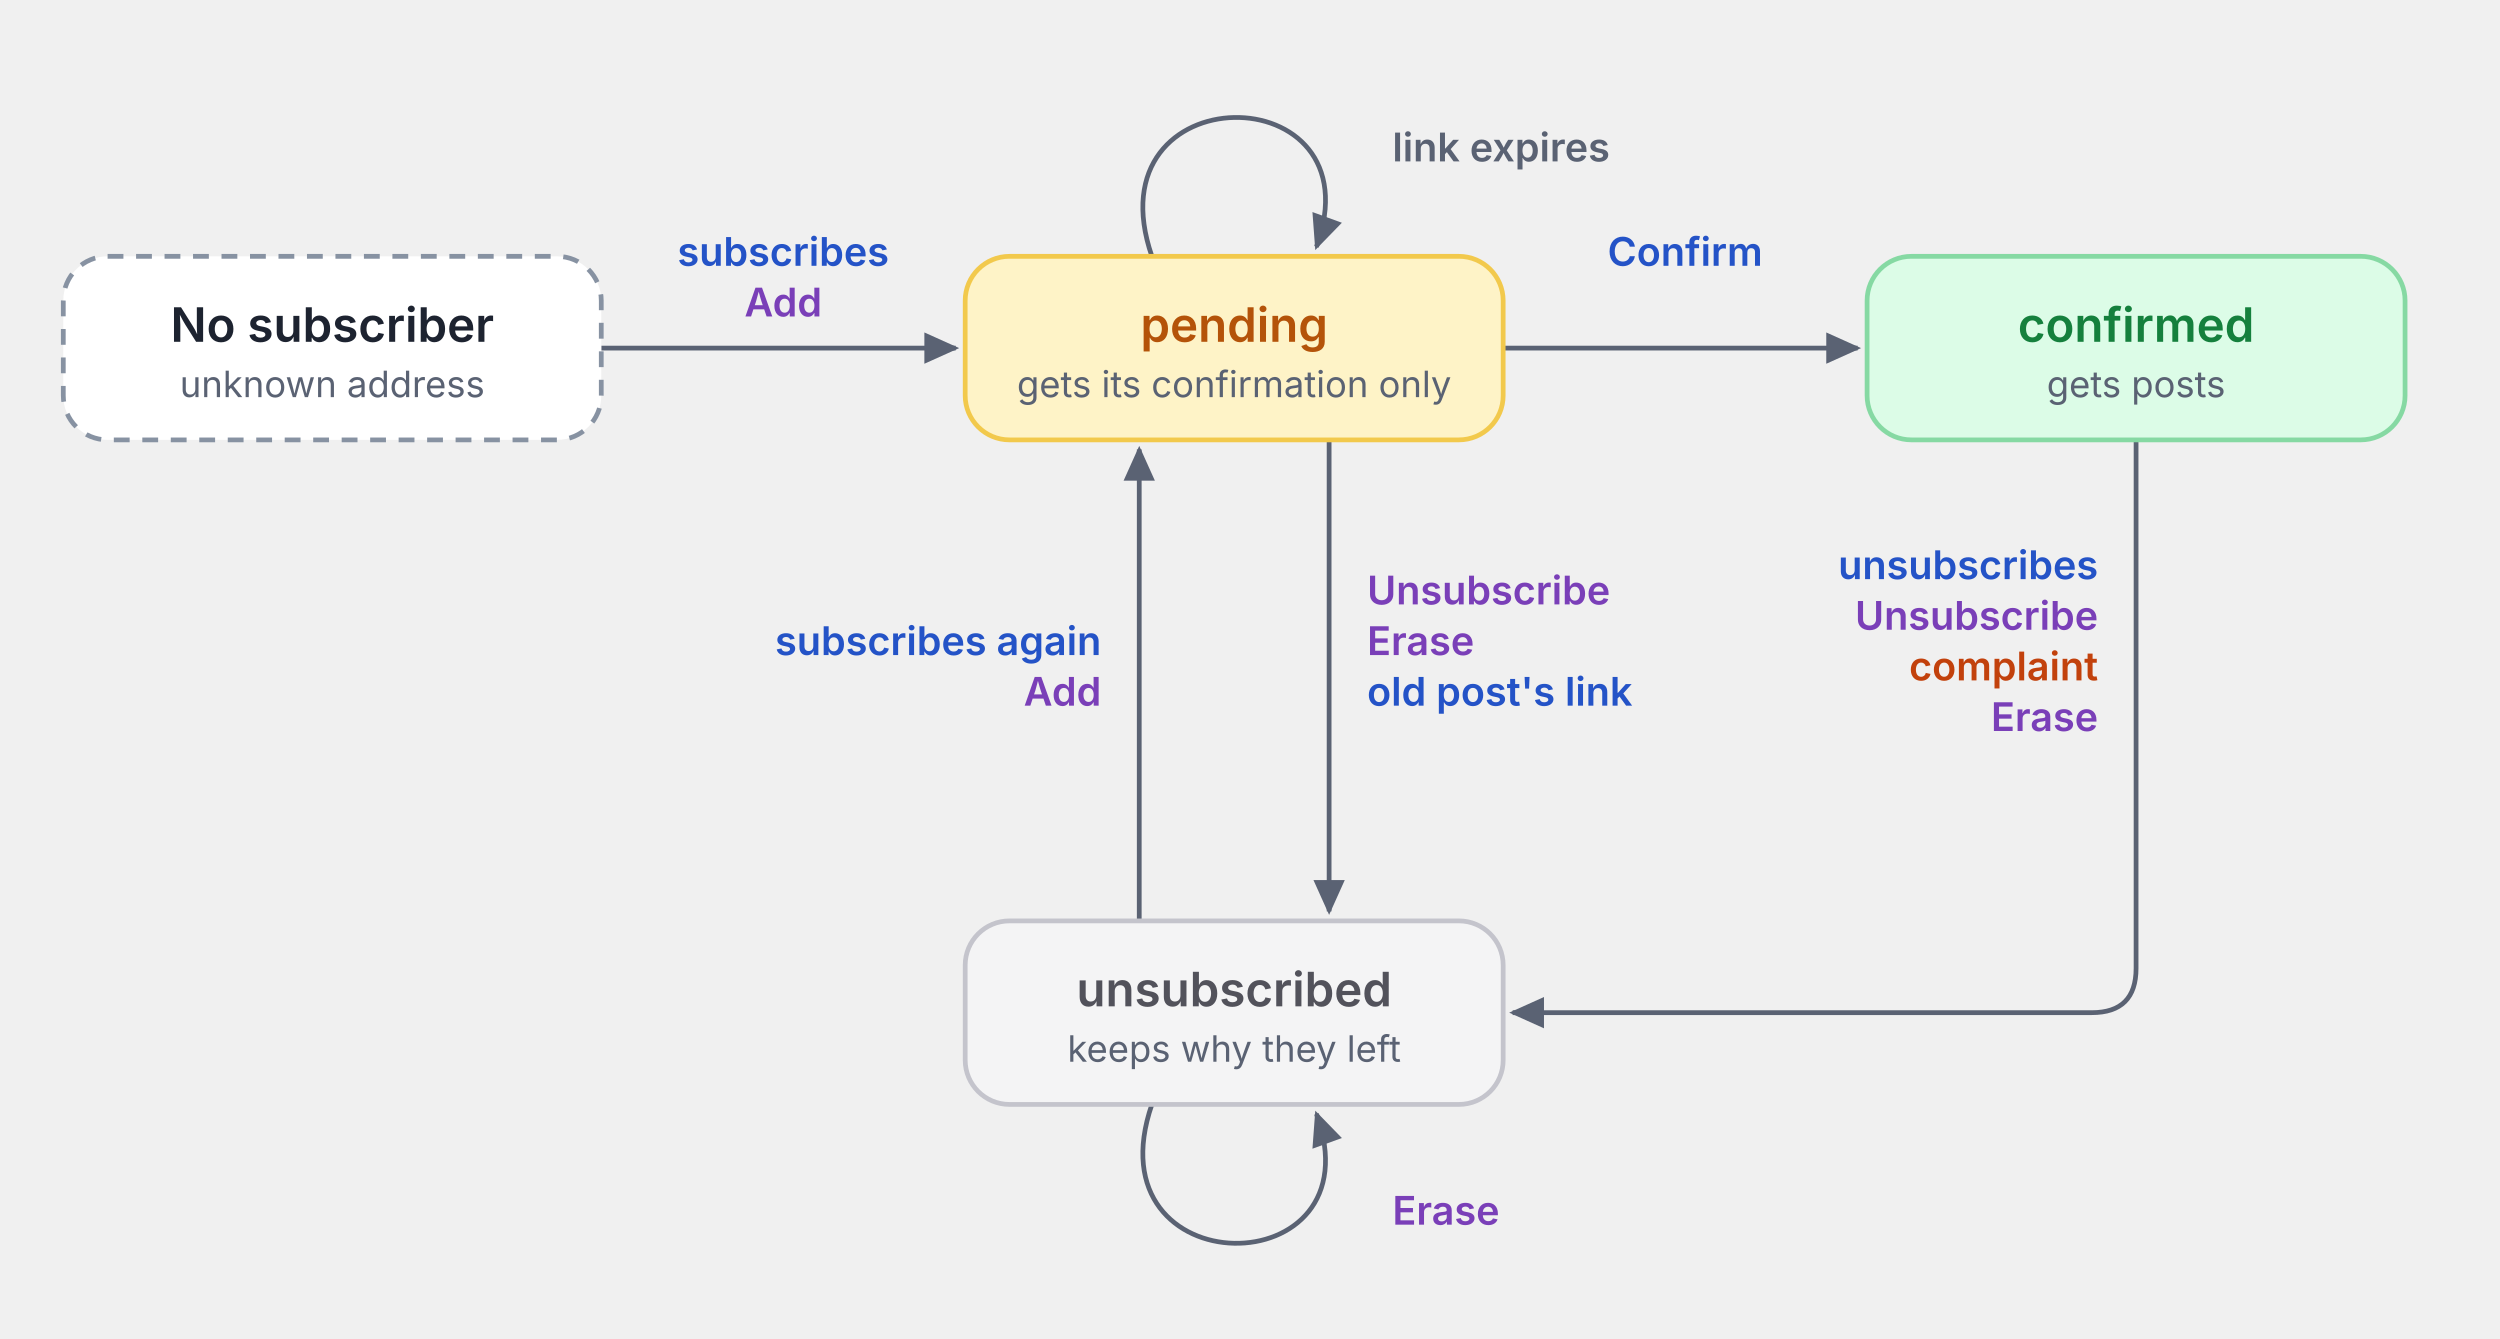
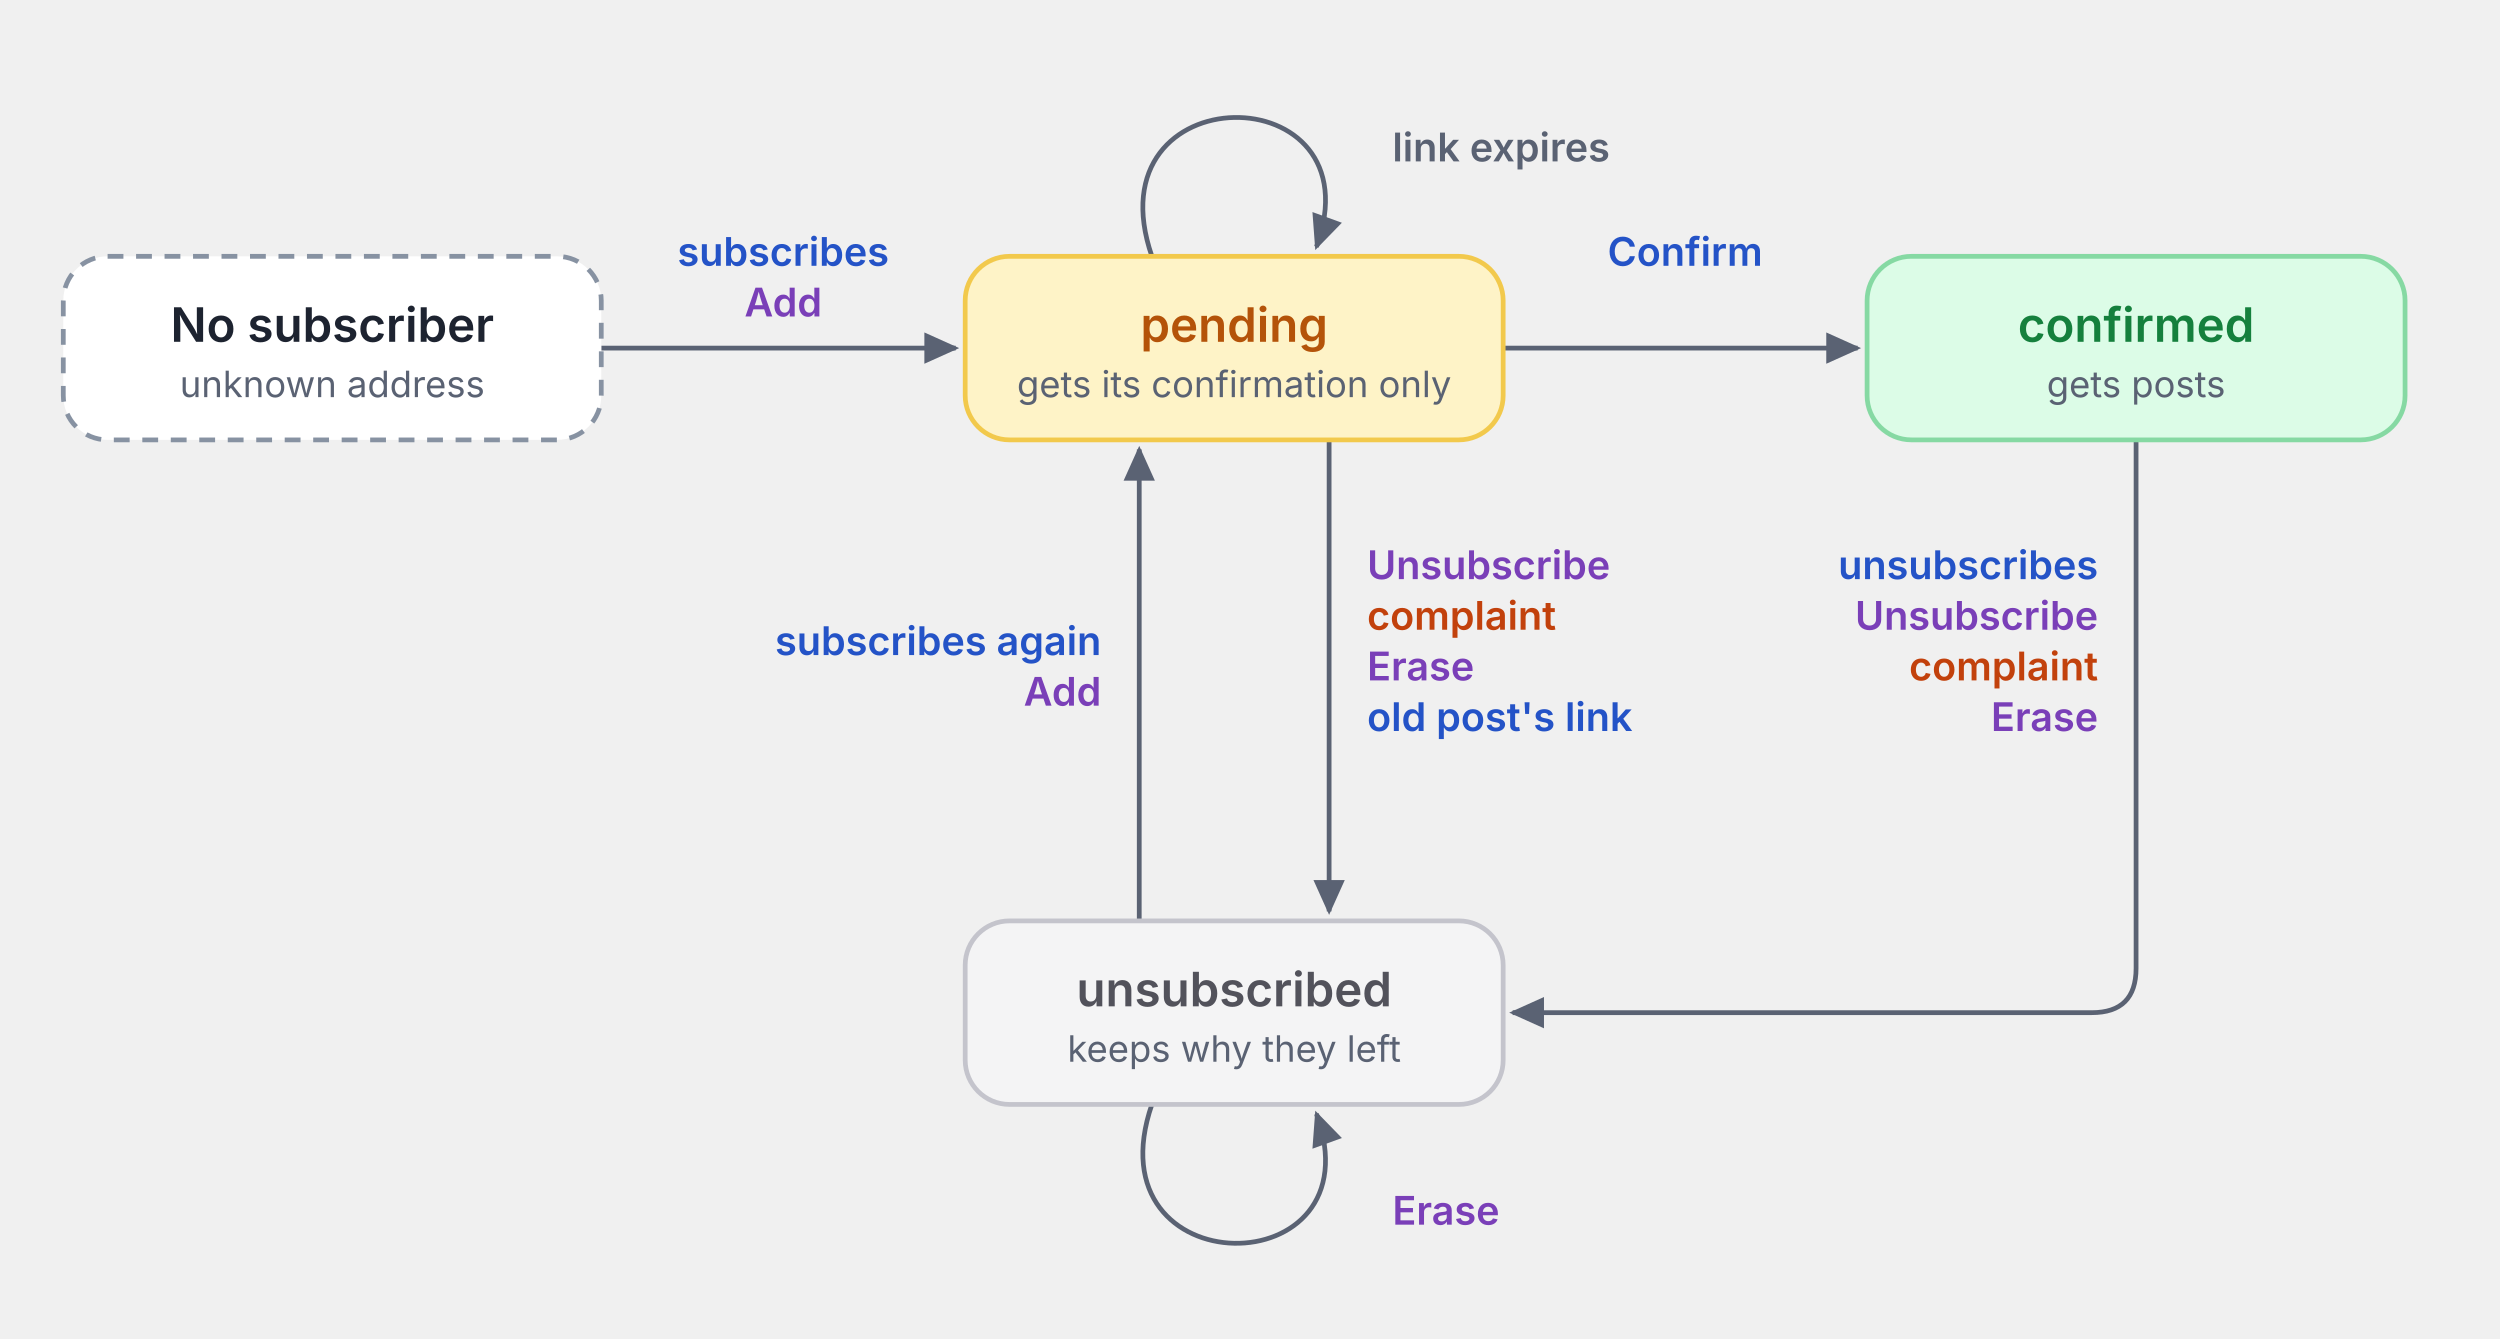
<svg xmlns="http://www.w3.org/2000/svg" viewBox="0 0 790 423" role="img" aria-labelledby="title desc">
  <style>
    .n-none rect { fill: #ffffff; stroke: #8792a2; stroke-width: 1.5; stroke-dasharray: 5 4; }
    .n-pending rect { fill: #fef3c7; stroke: #f2c94c; stroke-width: 1.5; }
    .n-confirmed rect { fill: #dcfce7; stroke: #86d9a3; stroke-width: 1.5; }
    .n-unsub rect { fill: #f4f4f5; stroke: #c4c4cc; stroke-width: 1.5; }
-     .n-supp rect { fill: #fee2e2; stroke: #f5a3a3; stroke-width: 1.5; }
    .ntitle { font: 600 15px system-ui, -apple-system, "Segoe UI", sans-serif; fill: #1d2330; }
-     .n-pending .ntitle { fill: #b45309; } .n-confirmed .ntitle { fill: #15803d; } .n-unsub .ntitle { fill: #52525b; } .n-supp .ntitle { fill: #b91c1c; }
+     .n-pending .ntitle { fill: #b45309; } .n-confirmed .ntitle { fill: #15803d; } .n-unsub .ntitle { fill: #52525b; }
    .nsub { font: 11.5px system-ui, -apple-system, "Segoe UI", sans-serif; fill: #5a6273; }
    .lbl { font: 600 12.5px system-ui, -apple-system, "Segoe UI", sans-serif; }
    .a-reader { fill: #2453c7; } .a-publisher { fill: #7a3fb8; } .a-import { fill: #0f7a5a; } .a-provider { fill: #c2410c; } .a-time { fill: #5a6273; }
    .a-who { fill: #5a6273; font-weight: 500; font-style: italic; }
    .e { stroke: #5a6273; stroke-width: 1.5; fill: none; }
    .ahead { fill: #5a6273; }
    @media (prefers-color-scheme: dark) {
      .n-none rect { fill: #191e27; stroke: #6b7586; }
      .n-pending rect { fill: #45350f; stroke: #b45309; } .n-pending .ntitle { fill: #fbbf24; }
      .n-confirmed rect { fill: #14532d; stroke: #15803d; } .n-confirmed .ntitle { fill: #4ade80; }
      .n-unsub rect { fill: #27272a; stroke: #52525b; } .n-unsub .ntitle { fill: #c4c4cc; }
-       .n-supp rect { fill: #4c1d1d; stroke: #b91c1c; } .n-supp .ntitle { fill: #f87171; }
-       .ntitle { fill: #e3e7ee; } .nsub, .a-time, .a-who { fill: #9aa3b4; }
+       .ntitle { fill: #e3e7ee; }
+       .n-pending .ntitle { fill: #fbbf24; } .n-confirmed .ntitle { fill: #4ade80; } .n-unsub .ntitle { fill: #c4c4cc; } .nsub, .a-time, .a-who { fill: #9aa3b4; }
      .a-reader { fill: #7d9bff; } .a-publisher { fill: #c4a5f0; } .a-import { fill: #34d399; } .a-provider { fill: #fb923c; }
      .e { stroke: #9aa3b4; } .ahead { fill: #9aa3b4; }
    }
  </style>
  <defs>
    <marker id="ss-a" viewBox="0 0 10 10" refX="9" refY="5" markerUnits="userSpaceOnUse" markerWidth="11" markerHeight="11" orient="auto-start-reverse">
      <path d="M0,0.5 L10,5 L0,9.5 z" class="ahead" />
    </marker>
    <marker id="ss-c" viewBox="0 0 10 10" refX="9" refY="5" markerUnits="userSpaceOnUse" markerWidth="11" markerHeight="11" orient="auto-start-reverse">
      <path d="M0,0.5 L10,5 L0,9.5 z" class="ahead" />
    </marker>
  </defs>
  <path class="e" d="M190,110 H302" marker-end="url(#ss-a)" />
  <path class="e" d="M475,110 H587" marker-end="url(#ss-a)" />
  <path class="e" d="M364,81 C344,23 436,23 416,78" marker-end="url(#ss-a)" />
  <path class="e" d="M675,139 V306 Q675,320 661,320 H478" marker-end="url(#ss-a)" />
  <path class="e" d="M420,139 V288" marker-end="url(#ss-a)" />
  <path class="e" d="M360,291 V142" marker-end="url(#ss-a)" />
  <path class="e" d="M364,349 C344,407 436,407 416,352" marker-end="url(#ss-a)" />
  <g class="node n-none">
    <rect x="20" y="81" width="170" height="58" rx="14" />
    <text class="ntitle" x="105" y="108" text-anchor="middle">No subscriber</text>
    <text class="nsub" x="105" y="125.5" text-anchor="middle">unknown address</text>
  </g>
  <g class="node n-pending">
    <rect x="305" y="81" width="170" height="58" rx="14" />
    <text class="ntitle" x="390" y="108" text-anchor="middle">pending</text>
    <text class="nsub" x="390" y="125.5" text-anchor="middle">gets its confirmation only</text>
  </g>
  <g class="node n-confirmed">
    <rect x="590" y="81" width="170" height="58" rx="14" />
    <text class="ntitle" x="675" y="108" text-anchor="middle">confirmed</text>
    <text class="nsub" x="675" y="125.5" text-anchor="middle">gets posts</text>
  </g>
  <g class="node n-unsub">
    <rect x="305" y="291" width="170" height="58" rx="14" />
    <text class="ntitle" x="390" y="318" text-anchor="middle">unsubscribed</text>
    <text class="nsub" x="390" y="335.5" text-anchor="middle">keeps why they left</text>
  </g>
  <text class="lbl a-reader" x="247.5" y="84" text-anchor="middle">subscribes</text>
  <text class="lbl a-publisher" x="247.5" y="100" text-anchor="middle">Add</text>
  <text class="lbl a-reader" x="532.5" y="84" text-anchor="middle">Confirm</text>
  <text class="lbl a-time" x="440" y="51" text-anchor="start">link expires</text>
  <text class="lbl a-reader" x="348" y="207" text-anchor="end">subscribes again</text>
  <text class="lbl a-publisher" x="348" y="223" text-anchor="end">Add</text>
-   <text class="lbl a-publisher" x="432" y="191" text-anchor="start">Unsubscribe</text>
-   <text class="lbl a-publisher" x="432" y="207" text-anchor="start">Erase</text>
-   <text class="lbl a-reader" x="432" y="223" text-anchor="start">old post's link</text>
+   <text class="lbl a-publisher" x="432" y="183" text-anchor="start">Unsubscribe</text>
+   <text class="lbl a-provider" x="432" y="199" text-anchor="start">complaint</text>
+   <text class="lbl a-publisher" x="432" y="215" text-anchor="start">Erase</text>
+   <text class="lbl a-reader" x="432" y="231" text-anchor="start">old post's link</text>
  <text class="lbl a-reader" x="663" y="183" text-anchor="end">unsubscribes</text>
  <text class="lbl a-publisher" x="663" y="199" text-anchor="end">Unsubscribe</text>
  <text class="lbl a-provider" x="663" y="215" text-anchor="end">complaint</text>
  <text class="lbl a-publisher" x="663" y="231" text-anchor="end">Erase</text>
  <text class="lbl a-publisher" x="440" y="387" text-anchor="start">Erase</text>
</svg>
